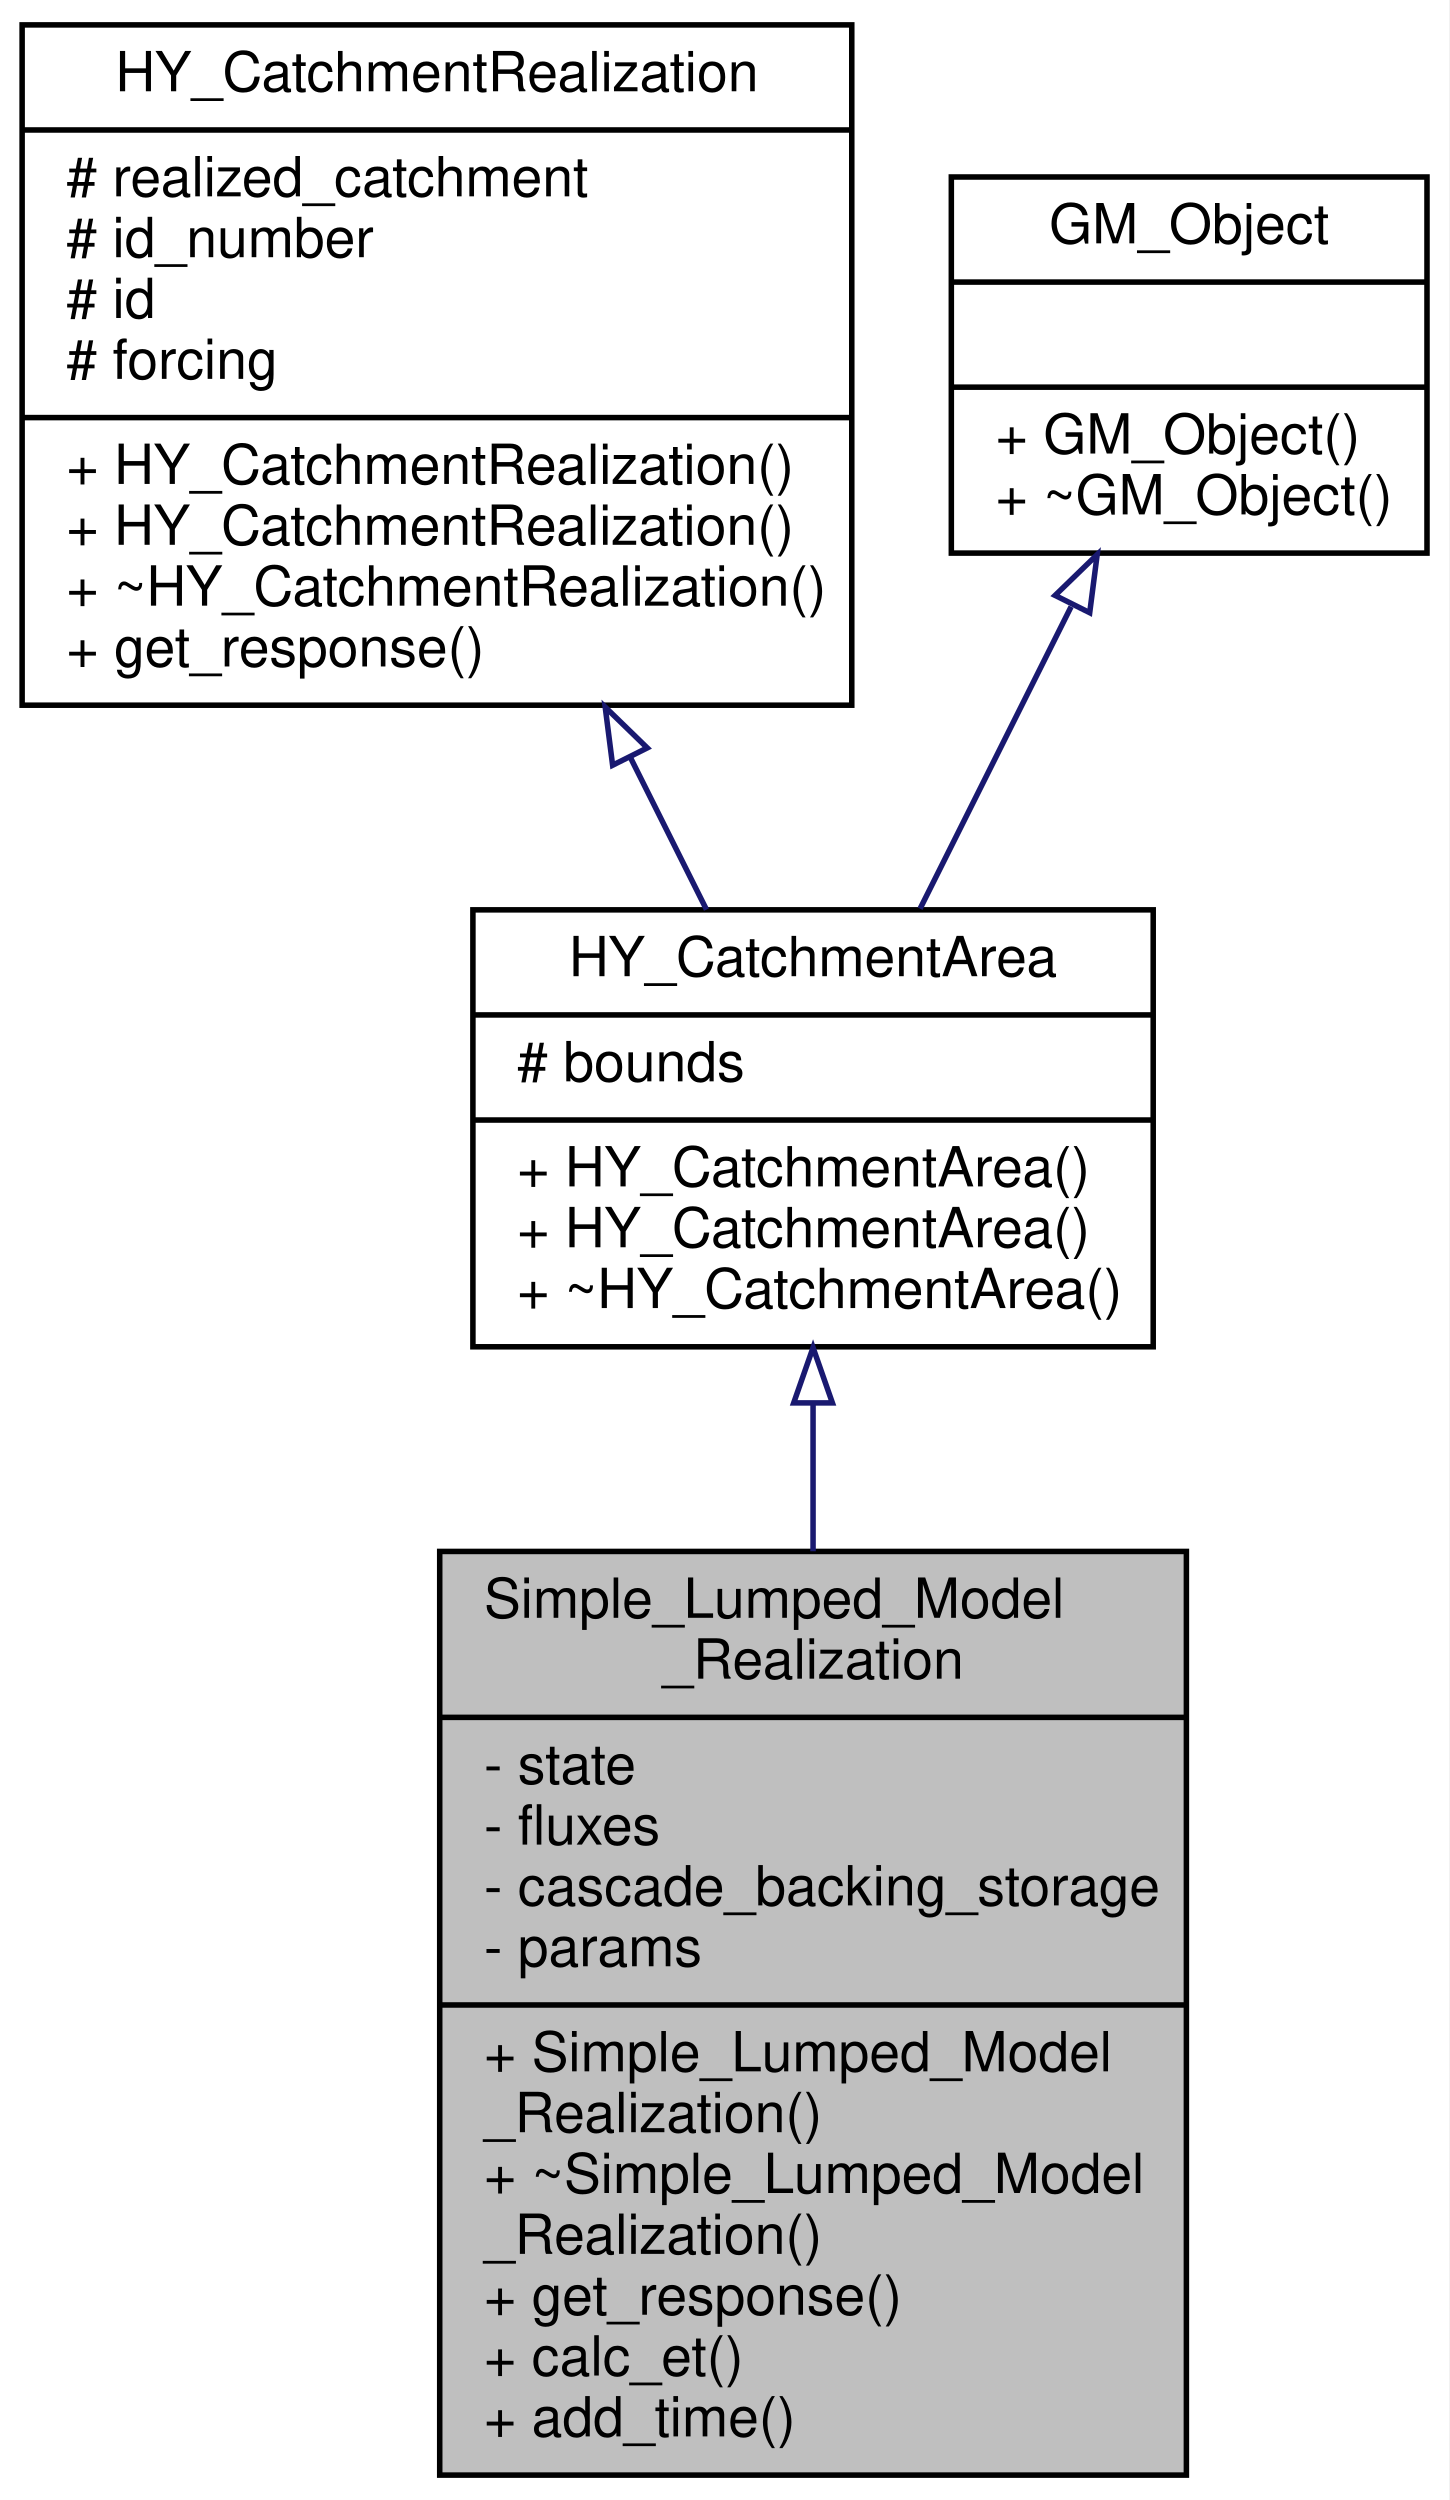
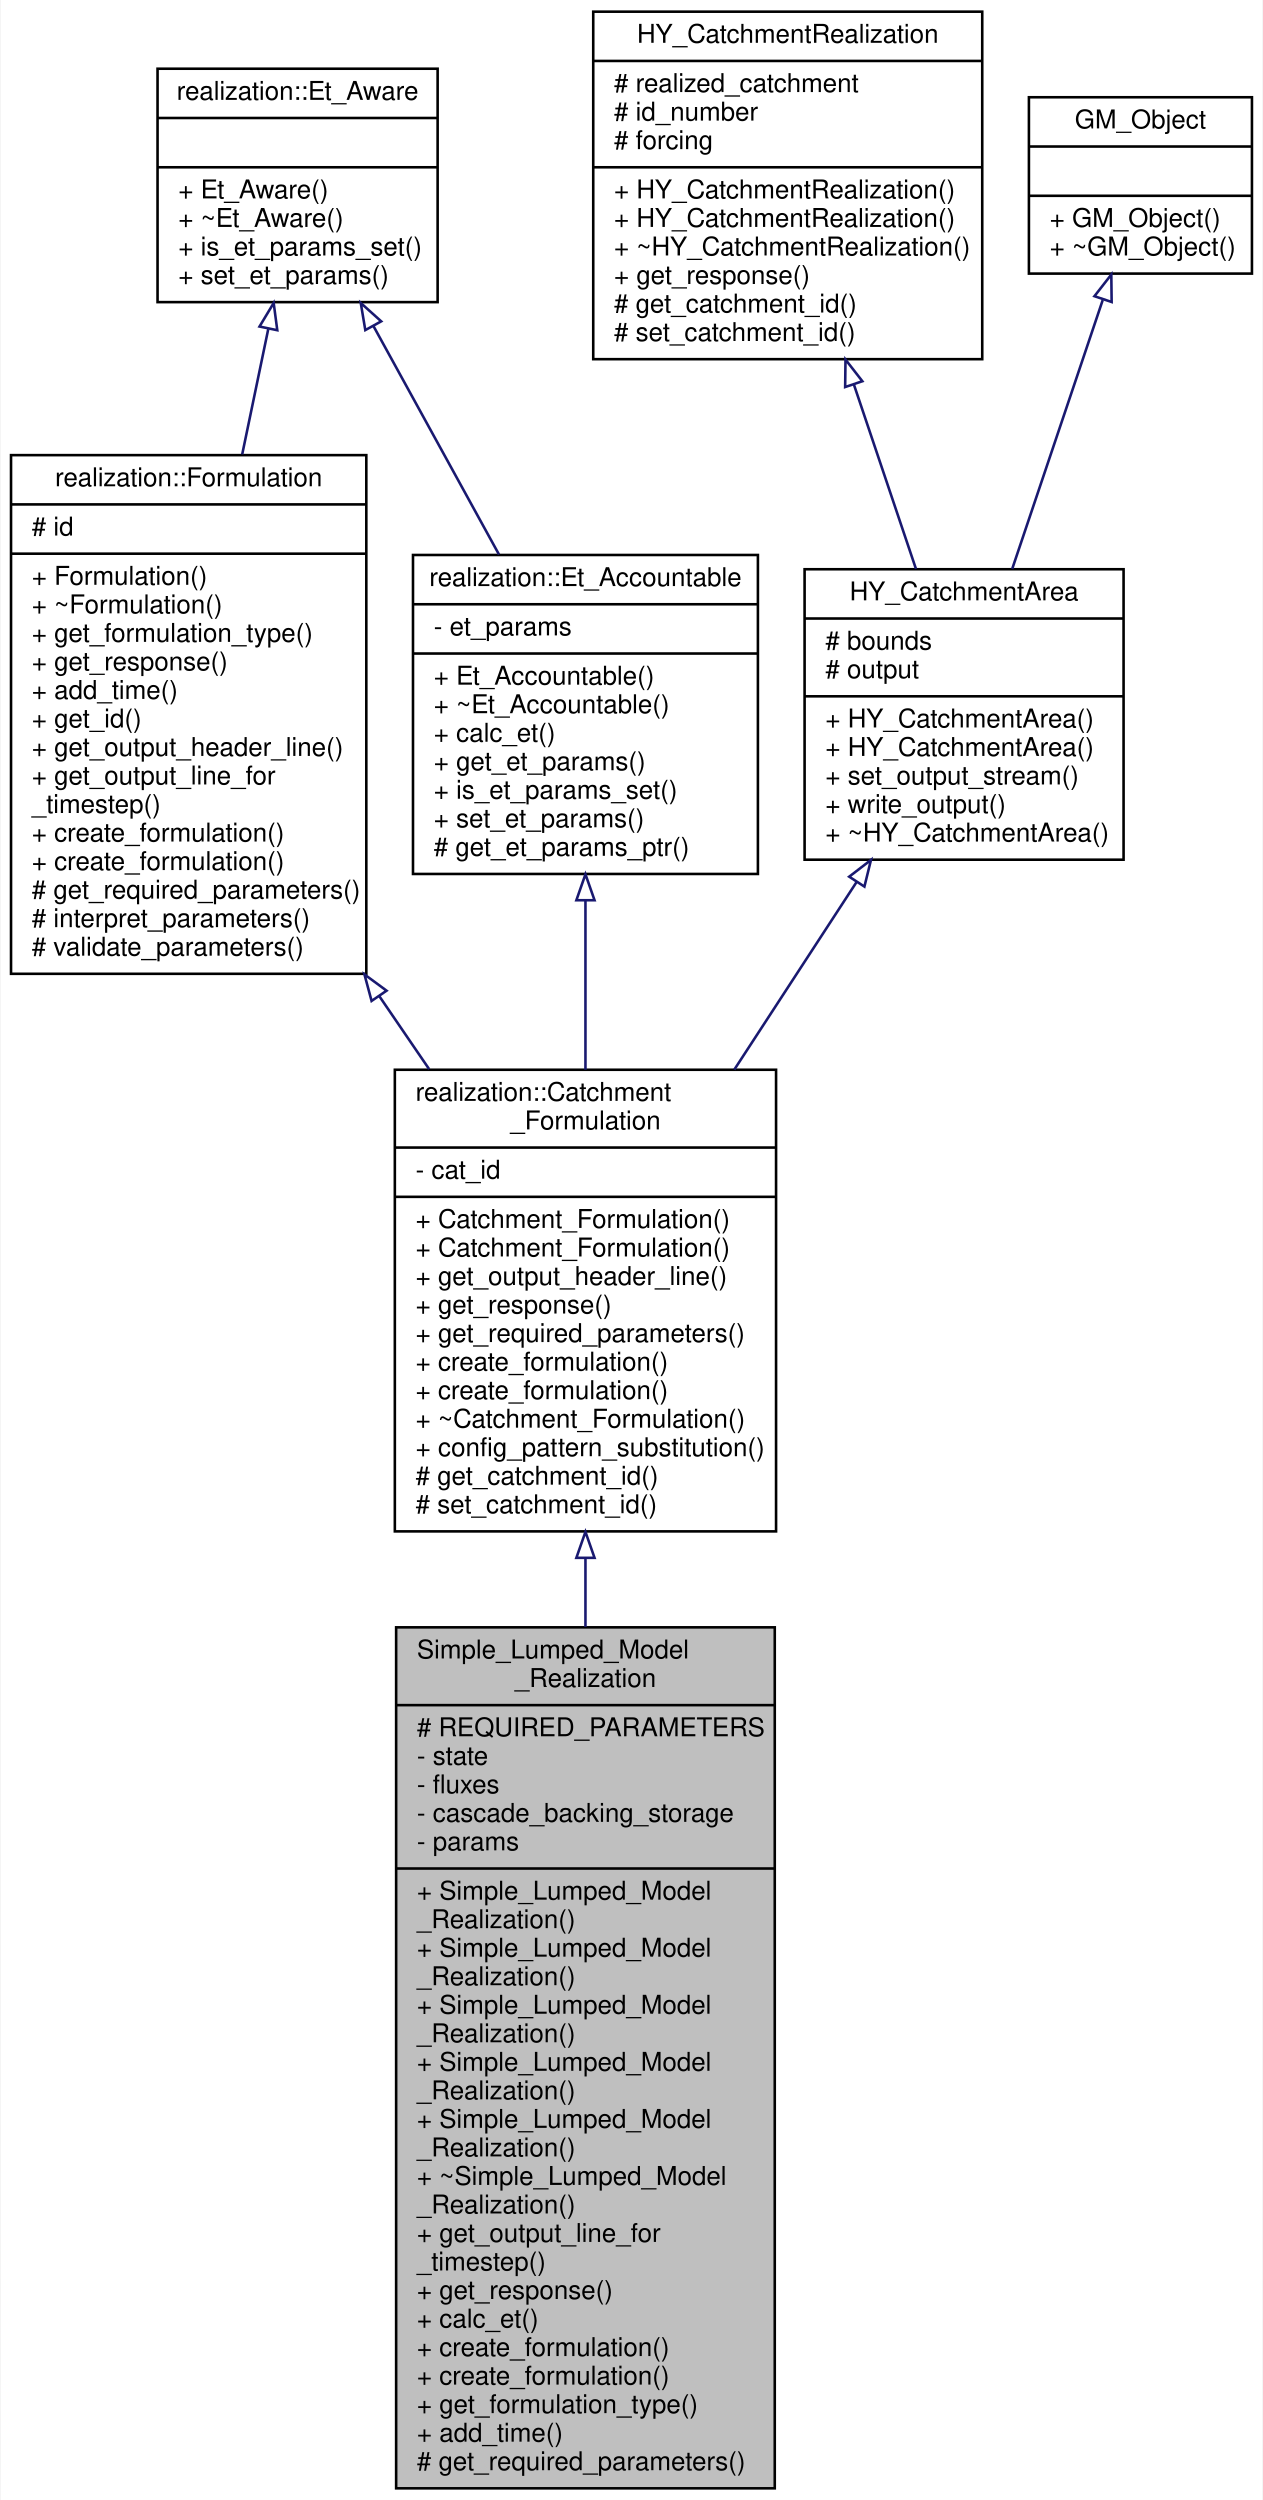
- <svg xmlns="http://www.w3.org/2000/svg" xmlns:xlink="http://www.w3.org/1999/xlink" width="262pt" height="452pt" viewBox="0.00 0.00 262.00 452.00">
-   <g id="graph0" class="graph" transform="scale(1 1) rotate(0) translate(4 448)">
-     <polygon fill="white" stroke="transparent" points="-4,4 -4,-448 258,-448 258,4 -4,4" />
+ <svg xmlns="http://www.w3.org/2000/svg" xmlns:xlink="http://www.w3.org/1999/xlink" width="487pt" height="964pt" viewBox="0.00 0.00 486.50 964.00">
+   <g id="graph0" class="graph" transform="scale(1 1) rotate(0) translate(4 960)">
+     <polygon fill="white" stroke="transparent" points="-4,4 -4,-960 482.5,-960 482.5,4 -4,4" />
    <g id="node1" class="node">
      <g id="a_node1">
        <a xlink:title=" ">
-           <polygon fill="#bfbfbf" stroke="black" points="75.5,-0.5 75.5,-167.5 210.5,-167.5 210.5,-0.5 75.5,-0.5" />
-           <text text-anchor="start" x="83.5" y="-155.5" font-family="Helvetica,sans-Serif" font-size="10.00">Simple_Lumped_Model</text>
-           <text text-anchor="middle" x="143" y="-144.5" font-family="Helvetica,sans-Serif" font-size="10.00">_Realization</text>
-           <polyline fill="none" stroke="black" points="75.5,-137.5 210.5,-137.5 " />
-           <text text-anchor="start" x="83.5" y="-125.5" font-family="Helvetica,sans-Serif" font-size="10.00">- state</text>
-           <text text-anchor="start" x="83.5" y="-114.5" font-family="Helvetica,sans-Serif" font-size="10.00">- fluxes</text>
-           <text text-anchor="start" x="83.5" y="-103.5" font-family="Helvetica,sans-Serif" font-size="10.00">- cascade_backing_storage</text>
-           <text text-anchor="start" x="83.5" y="-92.5" font-family="Helvetica,sans-Serif" font-size="10.00">- params</text>
-           <polyline fill="none" stroke="black" points="75.5,-85.5 210.5,-85.5 " />
-           <text text-anchor="start" x="83.5" y="-73.5" font-family="Helvetica,sans-Serif" font-size="10.00">+ Simple_Lumped_Model</text>
-           <text text-anchor="start" x="83.5" y="-62.5" font-family="Helvetica,sans-Serif" font-size="10.00">_Realization()</text>
-           <text text-anchor="start" x="83.5" y="-51.5" font-family="Helvetica,sans-Serif" font-size="10.00">+ ~Simple_Lumped_Model</text>
-           <text text-anchor="start" x="83.5" y="-40.5" font-family="Helvetica,sans-Serif" font-size="10.00">_Realization()</text>
-           <text text-anchor="start" x="83.5" y="-29.5" font-family="Helvetica,sans-Serif" font-size="10.00">+ get_response()</text>
-           <text text-anchor="start" x="83.5" y="-18.5" font-family="Helvetica,sans-Serif" font-size="10.00">+ calc_et()</text>
-           <text text-anchor="start" x="83.5" y="-7.5" font-family="Helvetica,sans-Serif" font-size="10.00">+ add_time()</text>
+           <polygon fill="#bfbfbf" stroke="black" points="148.5,-0.5 148.5,-332.5 294.5,-332.5 294.5,-0.5 148.5,-0.5" />
+           <text text-anchor="start" x="156.5" y="-320.5" font-family="Helvetica,sans-Serif" font-size="10.00">Simple_Lumped_Model</text>
+           <text text-anchor="middle" x="221.5" y="-309.5" font-family="Helvetica,sans-Serif" font-size="10.00">_Realization</text>
+           <polyline fill="none" stroke="black" points="148.5,-302.5 294.5,-302.5 " />
+           <text text-anchor="start" x="156.5" y="-290.5" font-family="Helvetica,sans-Serif" font-size="10.00"># REQUIRED_PARAMETERS</text>
+           <text text-anchor="start" x="156.5" y="-279.5" font-family="Helvetica,sans-Serif" font-size="10.00">- state</text>
+           <text text-anchor="start" x="156.5" y="-268.5" font-family="Helvetica,sans-Serif" font-size="10.00">- fluxes</text>
+           <text text-anchor="start" x="156.5" y="-257.5" font-family="Helvetica,sans-Serif" font-size="10.00">- cascade_backing_storage</text>
+           <text text-anchor="start" x="156.5" y="-246.5" font-family="Helvetica,sans-Serif" font-size="10.00">- params</text>
+           <polyline fill="none" stroke="black" points="148.5,-239.5 294.5,-239.5 " />
+           <text text-anchor="start" x="156.5" y="-227.5" font-family="Helvetica,sans-Serif" font-size="10.00">+ Simple_Lumped_Model</text>
+           <text text-anchor="start" x="156.5" y="-216.5" font-family="Helvetica,sans-Serif" font-size="10.00">_Realization()</text>
+           <text text-anchor="start" x="156.5" y="-205.5" font-family="Helvetica,sans-Serif" font-size="10.00">+ Simple_Lumped_Model</text>
+           <text text-anchor="start" x="156.5" y="-194.5" font-family="Helvetica,sans-Serif" font-size="10.00">_Realization()</text>
+           <text text-anchor="start" x="156.5" y="-183.5" font-family="Helvetica,sans-Serif" font-size="10.00">+ Simple_Lumped_Model</text>
+           <text text-anchor="start" x="156.5" y="-172.5" font-family="Helvetica,sans-Serif" font-size="10.00">_Realization()</text>
+           <text text-anchor="start" x="156.5" y="-161.5" font-family="Helvetica,sans-Serif" font-size="10.00">+ Simple_Lumped_Model</text>
+           <text text-anchor="start" x="156.5" y="-150.5" font-family="Helvetica,sans-Serif" font-size="10.00">_Realization()</text>
+           <text text-anchor="start" x="156.5" y="-139.5" font-family="Helvetica,sans-Serif" font-size="10.00">+ Simple_Lumped_Model</text>
+           <text text-anchor="start" x="156.5" y="-128.5" font-family="Helvetica,sans-Serif" font-size="10.00">_Realization()</text>
+           <text text-anchor="start" x="156.5" y="-117.5" font-family="Helvetica,sans-Serif" font-size="10.00">+ ~Simple_Lumped_Model</text>
+           <text text-anchor="start" x="156.5" y="-106.5" font-family="Helvetica,sans-Serif" font-size="10.00">_Realization()</text>
+           <text text-anchor="start" x="156.5" y="-95.5" font-family="Helvetica,sans-Serif" font-size="10.00">+ get_output_line_for</text>
+           <text text-anchor="start" x="156.5" y="-84.5" font-family="Helvetica,sans-Serif" font-size="10.00">_timestep()</text>
+           <text text-anchor="start" x="156.5" y="-73.5" font-family="Helvetica,sans-Serif" font-size="10.00">+ get_response()</text>
+           <text text-anchor="start" x="156.5" y="-62.5" font-family="Helvetica,sans-Serif" font-size="10.00">+ calc_et()</text>
+           <text text-anchor="start" x="156.5" y="-51.5" font-family="Helvetica,sans-Serif" font-size="10.00">+ create_formulation()</text>
+           <text text-anchor="start" x="156.5" y="-40.5" font-family="Helvetica,sans-Serif" font-size="10.00">+ create_formulation()</text>
+           <text text-anchor="start" x="156.5" y="-29.5" font-family="Helvetica,sans-Serif" font-size="10.00">+ get_formulation_type()</text>
+           <text text-anchor="start" x="156.5" y="-18.5" font-family="Helvetica,sans-Serif" font-size="10.00">+ add_time()</text>
+           <text text-anchor="start" x="156.5" y="-7.5" font-family="Helvetica,sans-Serif" font-size="10.00"># get_required_parameters()</text>
        </a>
      </g>
    </g>
    <g id="node2" class="node">
      <g id="a_node2">
-         <a xlink:href="class_h_y___catchment_area.html" target="_top" xlink:title=" ">
-           <polygon fill="white" stroke="black" points="81.5,-204.5 81.5,-283.5 204.5,-283.5 204.5,-204.5 81.5,-204.5" />
-           <text text-anchor="middle" x="143" y="-271.5" font-family="Helvetica,sans-Serif" font-size="10.00">HY_CatchmentArea</text>
-           <polyline fill="none" stroke="black" points="81.5,-264.5 204.5,-264.5 " />
-           <text text-anchor="start" x="89.5" y="-252.5" font-family="Helvetica,sans-Serif" font-size="10.00"># bounds</text>
-           <polyline fill="none" stroke="black" points="81.5,-245.5 204.5,-245.5 " />
-           <text text-anchor="start" x="89.5" y="-233.5" font-family="Helvetica,sans-Serif" font-size="10.00">+ HY_CatchmentArea()</text>
-           <text text-anchor="start" x="89.5" y="-222.5" font-family="Helvetica,sans-Serif" font-size="10.00">+ HY_CatchmentArea()</text>
-           <text text-anchor="start" x="89.5" y="-211.5" font-family="Helvetica,sans-Serif" font-size="10.00">+ ~HY_CatchmentArea()</text>
+         <a xlink:href="classrealization_1_1_catchment___formulation.html" target="_top" xlink:title=" ">
+           <polygon fill="white" stroke="black" points="148,-369.5 148,-547.5 295,-547.5 295,-369.5 148,-369.5" />
+           <text text-anchor="start" x="156" y="-535.5" font-family="Helvetica,sans-Serif" font-size="10.00">realization::Catchment</text>
+           <text text-anchor="middle" x="221.5" y="-524.5" font-family="Helvetica,sans-Serif" font-size="10.00">_Formulation</text>
+           <polyline fill="none" stroke="black" points="148,-517.5 295,-517.5 " />
+           <text text-anchor="start" x="156" y="-505.5" font-family="Helvetica,sans-Serif" font-size="10.00">- cat_id</text>
+           <polyline fill="none" stroke="black" points="148,-498.5 295,-498.5 " />
+           <text text-anchor="start" x="156" y="-486.5" font-family="Helvetica,sans-Serif" font-size="10.00">+ Catchment_Formulation()</text>
+           <text text-anchor="start" x="156" y="-475.5" font-family="Helvetica,sans-Serif" font-size="10.00">+ Catchment_Formulation()</text>
+           <text text-anchor="start" x="156" y="-464.5" font-family="Helvetica,sans-Serif" font-size="10.00">+ get_output_header_line()</text>
+           <text text-anchor="start" x="156" y="-453.5" font-family="Helvetica,sans-Serif" font-size="10.00">+ get_response()</text>
+           <text text-anchor="start" x="156" y="-442.5" font-family="Helvetica,sans-Serif" font-size="10.00">+ get_required_parameters()</text>
+           <text text-anchor="start" x="156" y="-431.5" font-family="Helvetica,sans-Serif" font-size="10.00">+ create_formulation()</text>
+           <text text-anchor="start" x="156" y="-420.5" font-family="Helvetica,sans-Serif" font-size="10.00">+ create_formulation()</text>
+           <text text-anchor="start" x="156" y="-409.5" font-family="Helvetica,sans-Serif" font-size="10.00">+ ~Catchment_Formulation()</text>
+           <text text-anchor="start" x="156" y="-398.5" font-family="Helvetica,sans-Serif" font-size="10.00">+ config_pattern_substitution()</text>
+           <text text-anchor="start" x="156" y="-387.5" font-family="Helvetica,sans-Serif" font-size="10.00"># get_catchment_id()</text>
+           <text text-anchor="start" x="156" y="-376.5" font-family="Helvetica,sans-Serif" font-size="10.00"># set_catchment_id()</text>
        </a>
      </g>
    </g>
    <g id="edge1" class="edge">
-       <path fill="none" stroke="midnightblue" d="M143,-194.26C143,-185.74 143,-176.67 143,-167.53" />
-       <polygon fill="none" stroke="midnightblue" points="139.5,-194.35 143,-204.35 146.5,-194.35 139.5,-194.35" />
+       <path fill="none" stroke="midnightblue" d="M221.5,-359.27C221.5,-350.6 221.5,-341.69 221.5,-332.68" />
+       <polygon fill="none" stroke="midnightblue" points="218,-359.31 221.5,-369.31 225,-359.31 218,-359.31" />
    </g>
    <g id="node3" class="node">
      <g id="a_node3">
-         <a xlink:href="class_h_y___catchment_realization.html" target="_top" xlink:title=" ">
-           <polygon fill="white" stroke="black" points="0,-320.5 0,-443.5 150,-443.5 150,-320.5 0,-320.5" />
-           <text text-anchor="middle" x="75" y="-431.5" font-family="Helvetica,sans-Serif" font-size="10.00">HY_CatchmentRealization</text>
-           <polyline fill="none" stroke="black" points="0,-424.5 150,-424.5 " />
-           <text text-anchor="start" x="8" y="-412.5" font-family="Helvetica,sans-Serif" font-size="10.00"># realized_catchment</text>
-           <text text-anchor="start" x="8" y="-401.5" font-family="Helvetica,sans-Serif" font-size="10.00"># id_number</text>
-           <text text-anchor="start" x="8" y="-390.5" font-family="Helvetica,sans-Serif" font-size="10.00"># id</text>
-           <text text-anchor="start" x="8" y="-379.5" font-family="Helvetica,sans-Serif" font-size="10.00"># forcing</text>
-           <polyline fill="none" stroke="black" points="0,-372.5 150,-372.5 " />
-           <text text-anchor="start" x="8" y="-360.5" font-family="Helvetica,sans-Serif" font-size="10.00">+ HY_CatchmentRealization()</text>
-           <text text-anchor="start" x="8" y="-349.5" font-family="Helvetica,sans-Serif" font-size="10.00">+ HY_CatchmentRealization()</text>
-           <text text-anchor="start" x="8" y="-338.5" font-family="Helvetica,sans-Serif" font-size="10.00">+ ~HY_CatchmentRealization()</text>
-           <text text-anchor="start" x="8" y="-327.5" font-family="Helvetica,sans-Serif" font-size="10.00">+ get_response()</text>
+         <a xlink:href="classrealization_1_1_formulation.html" target="_top" xlink:title=" ">
+           <polygon fill="white" stroke="black" points="0,-584.5 0,-784.5 137,-784.5 137,-584.5 0,-584.5" />
+           <text text-anchor="middle" x="68.5" y="-772.5" font-family="Helvetica,sans-Serif" font-size="10.00">realization::Formulation</text>
+           <polyline fill="none" stroke="black" points="0,-765.5 137,-765.5 " />
+           <text text-anchor="start" x="8" y="-753.5" font-family="Helvetica,sans-Serif" font-size="10.00"># id</text>
+           <polyline fill="none" stroke="black" points="0,-746.5 137,-746.5 " />
+           <text text-anchor="start" x="8" y="-734.5" font-family="Helvetica,sans-Serif" font-size="10.00">+ Formulation()</text>
+           <text text-anchor="start" x="8" y="-723.5" font-family="Helvetica,sans-Serif" font-size="10.00">+ ~Formulation()</text>
+           <text text-anchor="start" x="8" y="-712.5" font-family="Helvetica,sans-Serif" font-size="10.00">+ get_formulation_type()</text>
+           <text text-anchor="start" x="8" y="-701.5" font-family="Helvetica,sans-Serif" font-size="10.00">+ get_response()</text>
+           <text text-anchor="start" x="8" y="-690.5" font-family="Helvetica,sans-Serif" font-size="10.00">+ add_time()</text>
+           <text text-anchor="start" x="8" y="-679.5" font-family="Helvetica,sans-Serif" font-size="10.00">+ get_id()</text>
+           <text text-anchor="start" x="8" y="-668.5" font-family="Helvetica,sans-Serif" font-size="10.00">+ get_output_header_line()</text>
+           <text text-anchor="start" x="8" y="-657.5" font-family="Helvetica,sans-Serif" font-size="10.00">+ get_output_line_for</text>
+           <text text-anchor="start" x="8" y="-646.5" font-family="Helvetica,sans-Serif" font-size="10.00">_timestep()</text>
+           <text text-anchor="start" x="8" y="-635.5" font-family="Helvetica,sans-Serif" font-size="10.00">+ create_formulation()</text>
+           <text text-anchor="start" x="8" y="-624.5" font-family="Helvetica,sans-Serif" font-size="10.00">+ create_formulation()</text>
+           <text text-anchor="start" x="8" y="-613.5" font-family="Helvetica,sans-Serif" font-size="10.00"># get_required_parameters()</text>
+           <text text-anchor="start" x="8" y="-602.5" font-family="Helvetica,sans-Serif" font-size="10.00"># interpret_parameters()</text>
+           <text text-anchor="start" x="8" y="-591.5" font-family="Helvetica,sans-Serif" font-size="10.00"># validate_parameters()</text>
        </a>
      </g>
    </g>
    <g id="edge2" class="edge">
-       <path fill="none" stroke="midnightblue" d="M109.96,-311.08C114.7,-301.61 119.41,-292.18 123.73,-283.54" />
-       <polygon fill="none" stroke="midnightblue" points="106.76,-309.65 105.42,-320.16 113.02,-312.78 106.76,-309.65" />
+       <path fill="none" stroke="midnightblue" d="M141.94,-575.98C148.41,-566.51 154.9,-557.01 161.23,-547.73" />
+       <polygon fill="none" stroke="midnightblue" points="139.03,-574.04 136.28,-584.27 144.81,-577.99 139.03,-574.04" />
    </g>
    <g id="node4" class="node">
      <g id="a_node4">
+         <a xlink:href="classrealization_1_1_et___aware.html" target="_top" xlink:title="Interface for type that is aware of parameters for evapotranspiration in certain calculations,...">
+           <polygon fill="white" stroke="black" points="56.5,-843.5 56.5,-933.5 164.5,-933.5 164.5,-843.5 56.5,-843.5" />
+           <text text-anchor="middle" x="110.5" y="-921.5" font-family="Helvetica,sans-Serif" font-size="10.00">realization::Et_Aware</text>
+           <polyline fill="none" stroke="black" points="56.5,-914.5 164.5,-914.5 " />
+           <text text-anchor="middle" x="110.5" y="-902.5" font-family="Helvetica,sans-Serif" font-size="10.00"> </text>
+           <polyline fill="none" stroke="black" points="56.5,-895.5 164.5,-895.5 " />
+           <text text-anchor="start" x="64.5" y="-883.5" font-family="Helvetica,sans-Serif" font-size="10.00">+ Et_Aware()</text>
+           <text text-anchor="start" x="64.5" y="-872.5" font-family="Helvetica,sans-Serif" font-size="10.00">+ ~Et_Aware()</text>
+           <text text-anchor="start" x="64.5" y="-861.5" font-family="Helvetica,sans-Serif" font-size="10.00">+ is_et_params_set()</text>
+           <text text-anchor="start" x="64.5" y="-850.5" font-family="Helvetica,sans-Serif" font-size="10.00">+ set_et_params()</text>
+         </a>
+       </g>
+     </g>
+     <g id="edge3" class="edge">
+       <path fill="none" stroke="midnightblue" d="M99.19,-833.11C96.08,-818.15 92.61,-801.44 89.14,-784.79" />
+       <polygon fill="none" stroke="midnightblue" points="95.82,-834.09 101.28,-843.17 102.67,-832.67 95.82,-834.09" />
+     </g>
+     <g id="node8" class="node">
+       <g id="a_node8">
+         <a xlink:href="classrealization_1_1_et___accountable.html" target="_top" xlink:title="Interface for type that is able to account for evapotranspiration in certain calculations,...">
+           <polygon fill="white" stroke="black" points="155,-623 155,-746 288,-746 288,-623 155,-623" />
+           <text text-anchor="middle" x="221.5" y="-734" font-family="Helvetica,sans-Serif" font-size="10.00">realization::Et_Accountable</text>
+           <polyline fill="none" stroke="black" points="155,-727 288,-727 " />
+           <text text-anchor="start" x="163" y="-715" font-family="Helvetica,sans-Serif" font-size="10.00">- et_params</text>
+           <polyline fill="none" stroke="black" points="155,-708 288,-708 " />
+           <text text-anchor="start" x="163" y="-696" font-family="Helvetica,sans-Serif" font-size="10.00">+ Et_Accountable()</text>
+           <text text-anchor="start" x="163" y="-685" font-family="Helvetica,sans-Serif" font-size="10.00">+ ~Et_Accountable()</text>
+           <text text-anchor="start" x="163" y="-674" font-family="Helvetica,sans-Serif" font-size="10.00">+ calc_et()</text>
+           <text text-anchor="start" x="163" y="-663" font-family="Helvetica,sans-Serif" font-size="10.00">+ get_et_params()</text>
+           <text text-anchor="start" x="163" y="-652" font-family="Helvetica,sans-Serif" font-size="10.00">+ is_et_params_set()</text>
+           <text text-anchor="start" x="163" y="-641" font-family="Helvetica,sans-Serif" font-size="10.00">+ set_et_params()</text>
+           <text text-anchor="start" x="163" y="-630" font-family="Helvetica,sans-Serif" font-size="10.00"># get_et_params_ptr()</text>
+         </a>
+       </g>
+     </g>
+     <g id="edge8" class="edge">
+       <path fill="none" stroke="midnightblue" d="M139.77,-834.24C154.63,-807.2 172.75,-774.22 188.15,-746.2" />
+       <polygon fill="none" stroke="midnightblue" points="136.61,-832.72 134.86,-843.17 142.74,-836.09 136.61,-832.72" />
+     </g>
+     <g id="node5" class="node">
+       <g id="a_node5">
+         <a xlink:href="class_h_y___catchment_area.html" target="_top" xlink:title=" ">
+           <polygon fill="white" stroke="black" points="306,-628.5 306,-740.5 429,-740.5 429,-628.5 306,-628.5" />
+           <text text-anchor="middle" x="367.5" y="-728.5" font-family="Helvetica,sans-Serif" font-size="10.00">HY_CatchmentArea</text>
+           <polyline fill="none" stroke="black" points="306,-721.5 429,-721.5 " />
+           <text text-anchor="start" x="314" y="-709.5" font-family="Helvetica,sans-Serif" font-size="10.00"># bounds</text>
+           <text text-anchor="start" x="314" y="-698.5" font-family="Helvetica,sans-Serif" font-size="10.00"># output</text>
+           <polyline fill="none" stroke="black" points="306,-691.5 429,-691.5 " />
+           <text text-anchor="start" x="314" y="-679.5" font-family="Helvetica,sans-Serif" font-size="10.00">+ HY_CatchmentArea()</text>
+           <text text-anchor="start" x="314" y="-668.5" font-family="Helvetica,sans-Serif" font-size="10.00">+ HY_CatchmentArea()</text>
+           <text text-anchor="start" x="314" y="-657.5" font-family="Helvetica,sans-Serif" font-size="10.00">+ set_output_stream()</text>
+           <text text-anchor="start" x="314" y="-646.5" font-family="Helvetica,sans-Serif" font-size="10.00">+ write_output()</text>
+           <text text-anchor="start" x="314" y="-635.5" font-family="Helvetica,sans-Serif" font-size="10.00">+ ~HY_CatchmentArea()</text>
+         </a>
+       </g>
+     </g>
+     <g id="edge4" class="edge">
+       <path fill="none" stroke="midnightblue" d="M326.09,-619.96C311.42,-597.46 294.65,-571.73 278.9,-547.56" />
+       <polygon fill="none" stroke="midnightblue" points="323.2,-621.95 331.6,-628.42 329.07,-618.13 323.2,-621.95" />
+     </g>
+     <g id="node6" class="node">
+       <g id="a_node6">
+         <a xlink:href="class_h_y___catchment_realization.html" target="_top" xlink:title=" ">
+           <polygon fill="white" stroke="black" points="224.5,-821.5 224.5,-955.5 374.5,-955.5 374.5,-821.5 224.5,-821.5" />
+           <text text-anchor="middle" x="299.5" y="-943.5" font-family="Helvetica,sans-Serif" font-size="10.00">HY_CatchmentRealization</text>
+           <polyline fill="none" stroke="black" points="224.5,-936.5 374.5,-936.5 " />
+           <text text-anchor="start" x="232.5" y="-924.5" font-family="Helvetica,sans-Serif" font-size="10.00"># realized_catchment</text>
+           <text text-anchor="start" x="232.5" y="-913.5" font-family="Helvetica,sans-Serif" font-size="10.00"># id_number</text>
+           <text text-anchor="start" x="232.5" y="-902.5" font-family="Helvetica,sans-Serif" font-size="10.00"># forcing</text>
+           <polyline fill="none" stroke="black" points="224.5,-895.5 374.5,-895.5 " />
+           <text text-anchor="start" x="232.5" y="-883.5" font-family="Helvetica,sans-Serif" font-size="10.00">+ HY_CatchmentRealization()</text>
+           <text text-anchor="start" x="232.5" y="-872.5" font-family="Helvetica,sans-Serif" font-size="10.00">+ HY_CatchmentRealization()</text>
+           <text text-anchor="start" x="232.5" y="-861.5" font-family="Helvetica,sans-Serif" font-size="10.00">+ ~HY_CatchmentRealization()</text>
+           <text text-anchor="start" x="232.5" y="-850.5" font-family="Helvetica,sans-Serif" font-size="10.00">+ get_response()</text>
+           <text text-anchor="start" x="232.5" y="-839.5" font-family="Helvetica,sans-Serif" font-size="10.00"># get_catchment_id()</text>
+           <text text-anchor="start" x="232.5" y="-828.5" font-family="Helvetica,sans-Serif" font-size="10.00"># set_catchment_id()</text>
+         </a>
+       </g>
+     </g>
+     <g id="edge5" class="edge">
+       <path fill="none" stroke="midnightblue" d="M325.01,-811.73C332.95,-788.12 341.56,-762.56 348.94,-740.64" />
+       <polygon fill="none" stroke="midnightblue" points="321.64,-810.76 321.77,-821.36 328.27,-813 321.64,-810.76" />
+     </g>
+     <g id="node7" class="node">
+       <g id="a_node7">
        <a xlink:href="class_g_m___object.html" target="_top" xlink:title=" ">
-           <polygon fill="white" stroke="black" points="168,-348 168,-416 254,-416 254,-348 168,-348" />
-           <text text-anchor="middle" x="211" y="-404" font-family="Helvetica,sans-Serif" font-size="10.00">GM_Object</text>
-           <polyline fill="none" stroke="black" points="168,-397 254,-397 " />
-           <text text-anchor="middle" x="211" y="-385" font-family="Helvetica,sans-Serif" font-size="10.00"> </text>
-           <polyline fill="none" stroke="black" points="168,-378 254,-378 " />
-           <text text-anchor="start" x="176" y="-366" font-family="Helvetica,sans-Serif" font-size="10.00">+ GM_Object()</text>
-           <text text-anchor="start" x="176" y="-355" font-family="Helvetica,sans-Serif" font-size="10.00">+ ~GM_Object()</text>
-         </a>
-       </g>
-     </g>
-     <g id="edge3" class="edge">
-       <path fill="none" stroke="midnightblue" d="M189.66,-338.32C180.92,-320.84 170.88,-300.76 162.35,-283.71" />
-       <polygon fill="none" stroke="midnightblue" points="186.76,-340.35 194.37,-347.73 193.02,-337.22 186.76,-340.35" />
+           <polygon fill="white" stroke="black" points="392.5,-854.5 392.5,-922.5 478.5,-922.5 478.5,-854.5 392.5,-854.5" />
+           <text text-anchor="middle" x="435.5" y="-910.5" font-family="Helvetica,sans-Serif" font-size="10.00">GM_Object</text>
+           <polyline fill="none" stroke="black" points="392.5,-903.5 478.5,-903.5 " />
+           <text text-anchor="middle" x="435.5" y="-891.5" font-family="Helvetica,sans-Serif" font-size="10.00"> </text>
+           <polyline fill="none" stroke="black" points="392.5,-884.5 478.5,-884.5 " />
+           <text text-anchor="start" x="400.5" y="-872.5" font-family="Helvetica,sans-Serif" font-size="10.00">+ GM_Object()</text>
+           <text text-anchor="start" x="400.5" y="-861.5" font-family="Helvetica,sans-Serif" font-size="10.00">+ ~GM_Object()</text>
+         </a>
+       </g>
+     </g>
+     <g id="edge6" class="edge">
+       <path fill="none" stroke="midnightblue" d="M420.96,-844.3C410.76,-814.01 397.05,-773.27 386.06,-740.64" />
+       <polygon fill="none" stroke="midnightblue" points="417.76,-845.78 424.27,-854.14 424.4,-843.55 417.76,-845.78" />
+     </g>
+     <g id="edge7" class="edge">
+       <path fill="none" stroke="midnightblue" d="M221.5,-612.61C221.5,-591.94 221.5,-569.1 221.5,-547.5" />
+       <polygon fill="none" stroke="midnightblue" points="218,-612.88 221.5,-622.88 225,-612.88 218,-612.88" />
    </g>
  </g>
</svg>
